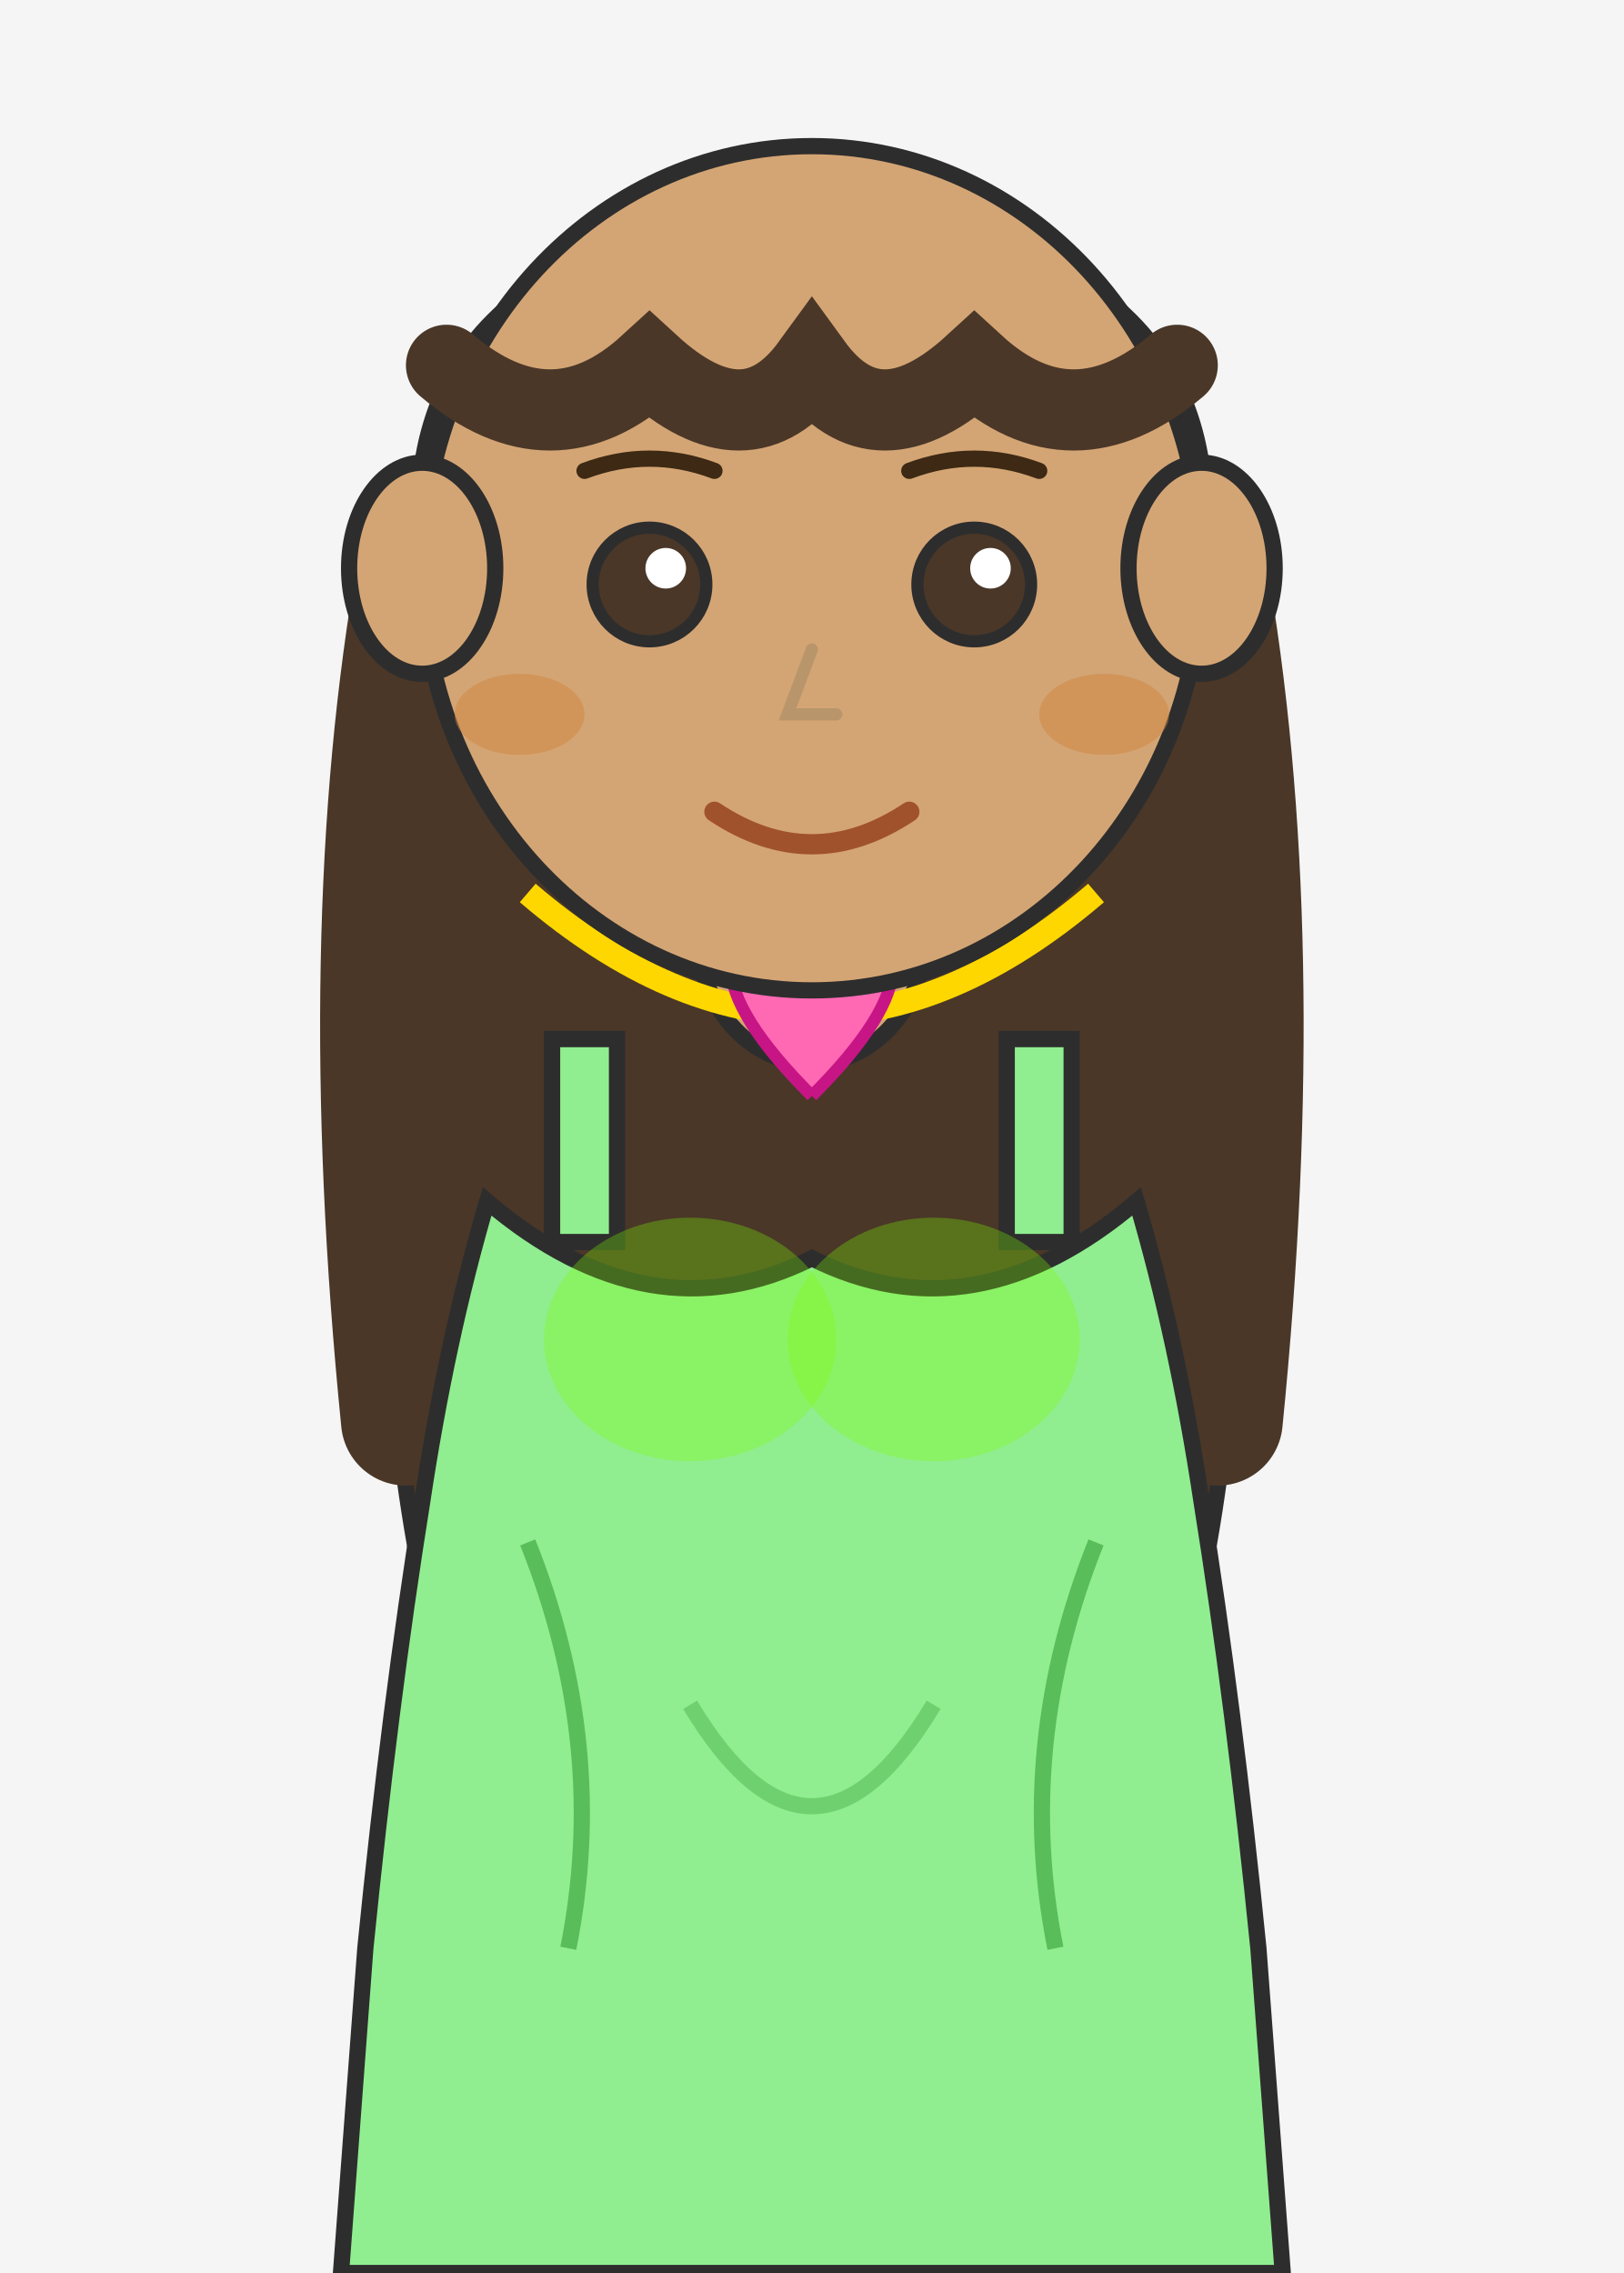
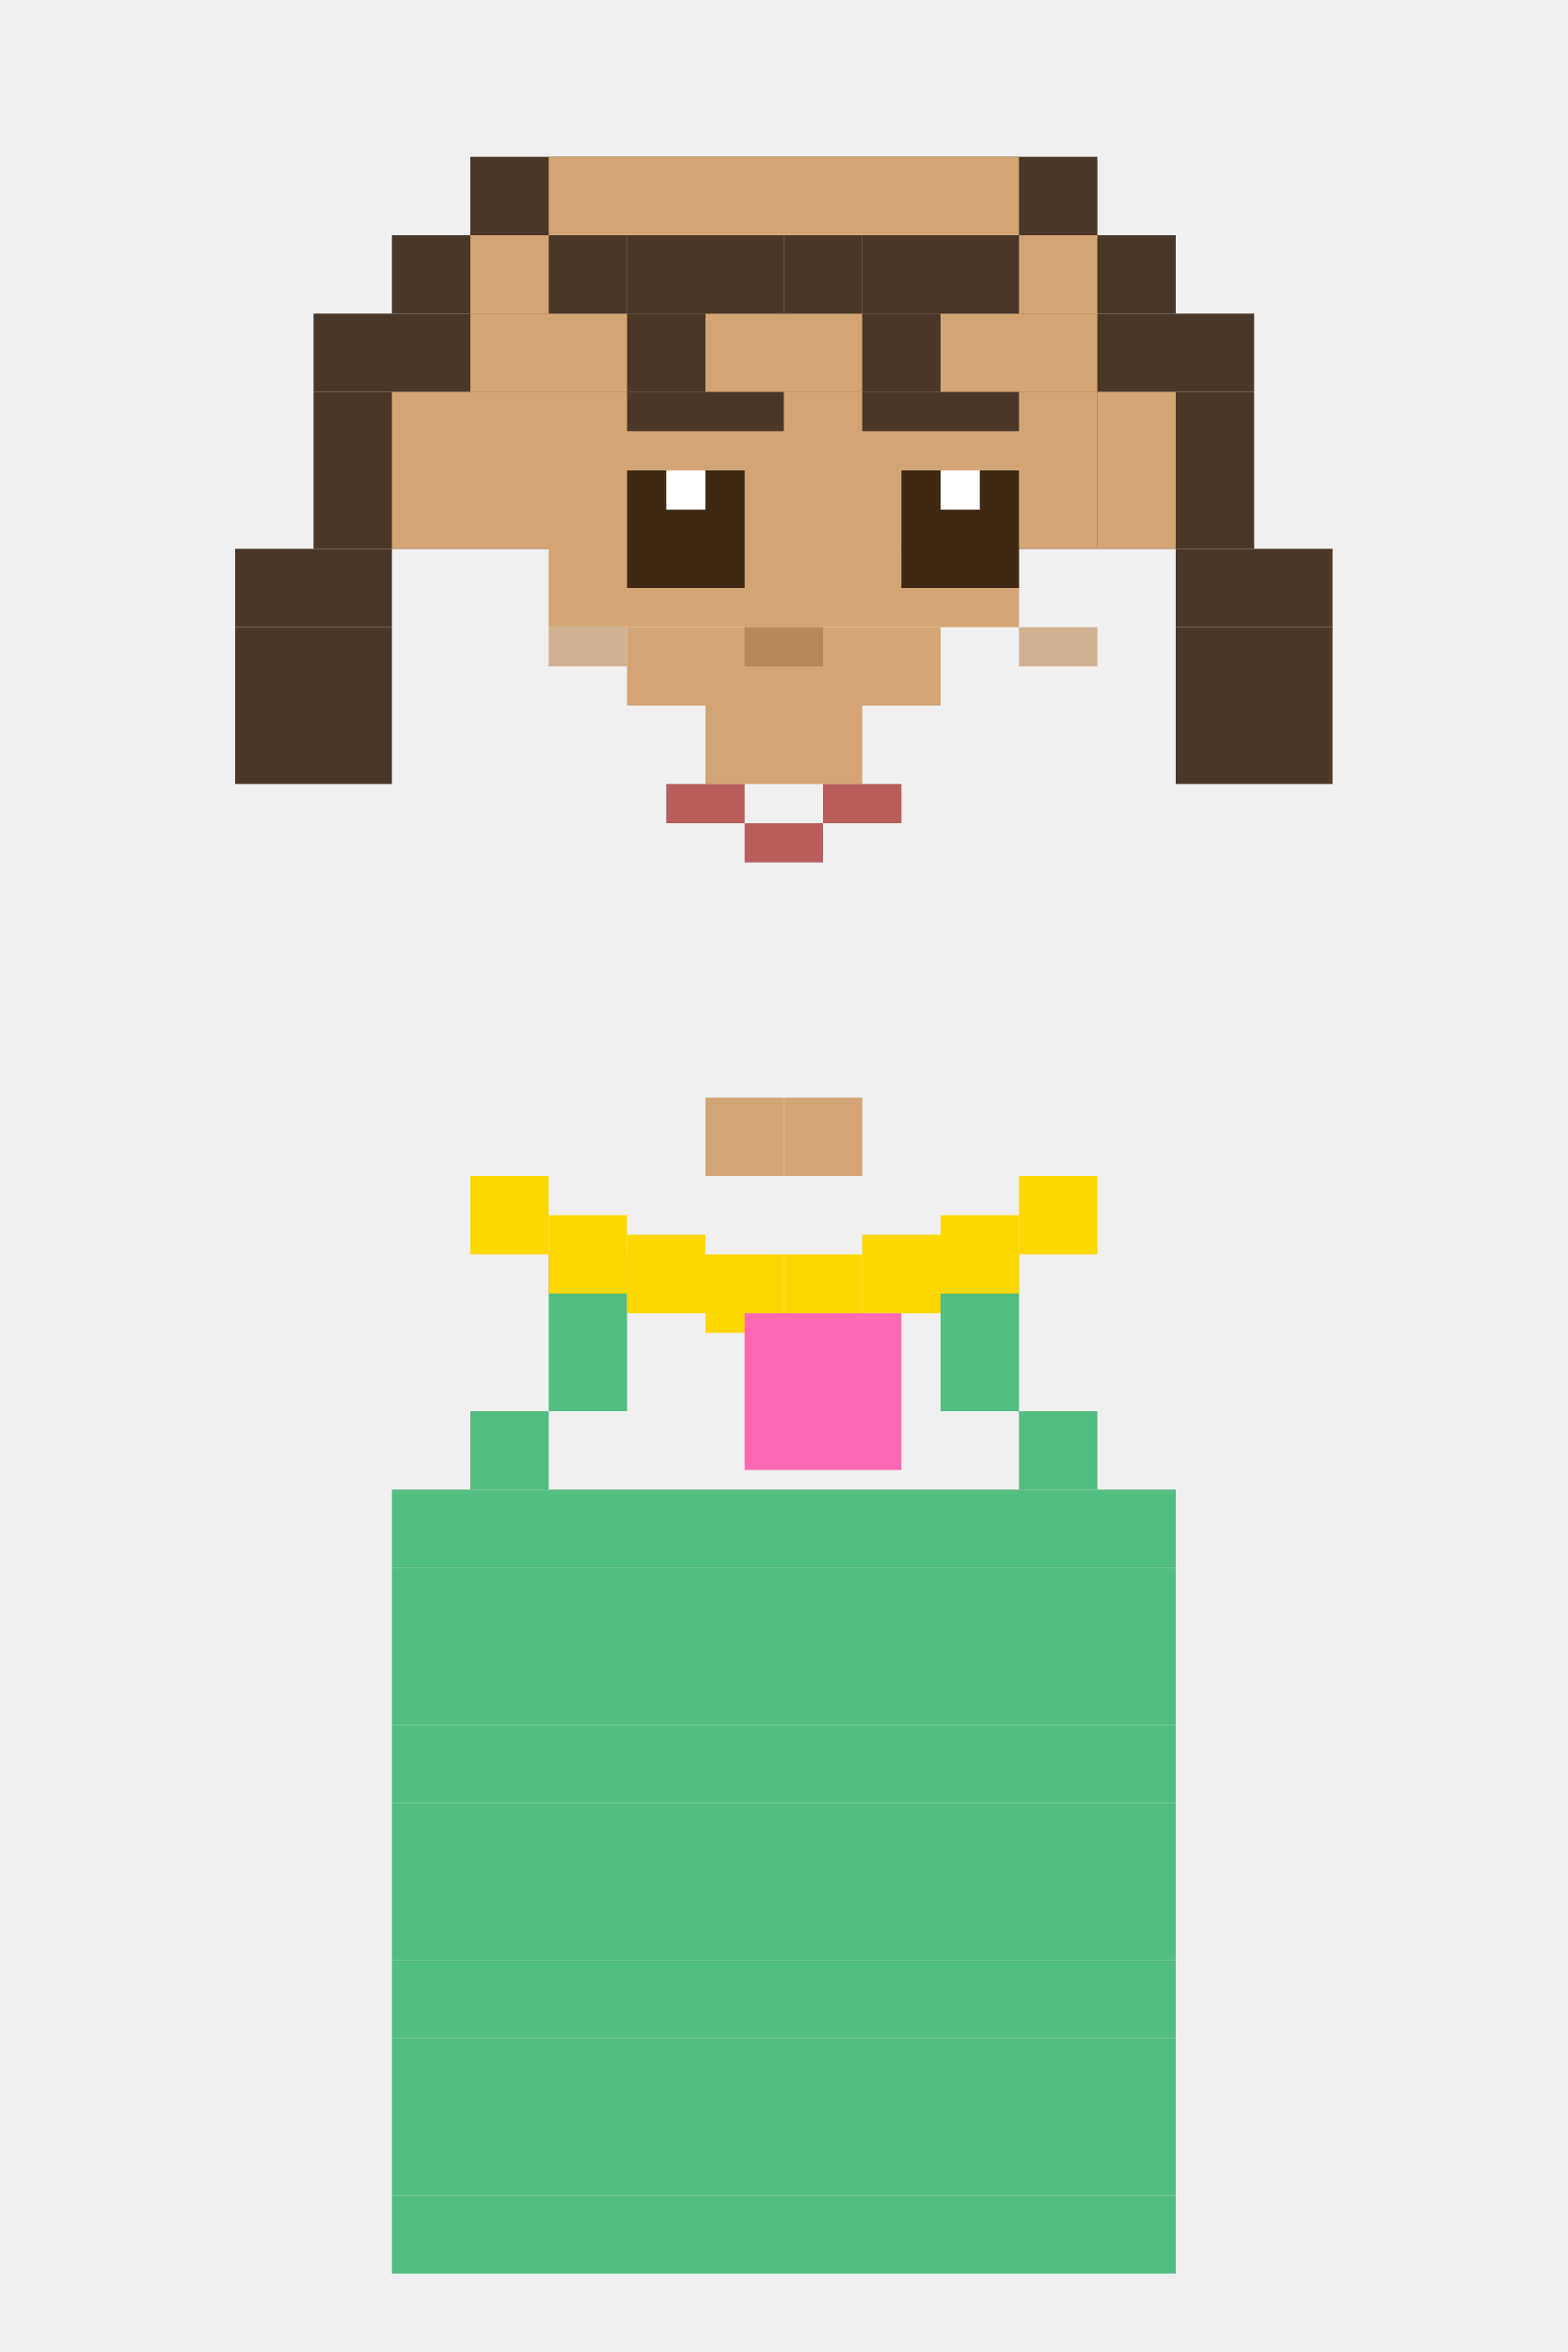
- <svg xmlns="http://www.w3.org/2000/svg" viewBox="0 0 200 280">
-   <rect width="200" height="280" fill="#f5f5f5" />
-   <path d="M 52 70 Q 47 30 100 25 Q 153 30 148 70 L 151 115 Q 155 160 148 195 L 52 195 Q 45 160 49 115 Z" fill="#4A3728" stroke="#2d2d2d" stroke-width="2" />
-   <path d="M 52 70 Q 44 115 50 175" fill="none" stroke="#4A3728" stroke-width="16" stroke-linecap="round" />
-   <path d="M 148 70 Q 156 115 150 175" fill="none" stroke="#4A3728" stroke-width="16" stroke-linecap="round" />
-   <rect x="68" y="128" width="8" height="25" fill="#90EE90" stroke="#2d2d2d" stroke-width="2" />
-   <rect x="124" y="128" width="8" height="25" fill="#90EE90" stroke="#2d2d2d" stroke-width="2" />
-   <path d="M 60 148             Q 55 165 52 185            Q 48 210 45 240            L 42 280            L 158 280            L 155 240            Q 152 210 148 185            Q 145 165 140 148            Q 120 165 100 155            Q 80 165 60 148 Z" fill="#90EE90" stroke="#2d2d2d" stroke-width="2" />
-   <ellipse cx="85" cy="165" rx="18" ry="15" fill="#7CFC00" opacity="0.3" />
-   <ellipse cx="115" cy="165" rx="18" ry="15" fill="#7CFC00" opacity="0.3" />
-   <path d="M 65 190 Q 75 215 70 240" fill="none" stroke="#228B22" stroke-width="2" opacity="0.5" />
-   <path d="M 135 190 Q 125 215 130 240" fill="none" stroke="#228B22" stroke-width="2" opacity="0.5" />
-   <path d="M 85 210 Q 100 235 115 210" fill="none" stroke="#228B22" stroke-width="2" opacity="0.3" />
-   <ellipse cx="100" cy="115" rx="14" ry="16" fill="#D4A574" stroke="#2d2d2d" stroke-width="2" />
-   <path id="chain-path" d="M65 110 Q100 140 135 110" fill="none" stroke="#FFD700" stroke-width="3" />
-   <g id="pendant-group" transform="translate(100, 125)">
-     <path d="M0 10 Q-10 0 -10 -6 Q-10 -12 0 -12 Q10 -12 10 -6 Q10 0 0 10" fill="#FF69B4" stroke="#C71585" stroke-width="1.5" />
+ <svg xmlns="http://www.w3.org/2000/svg" viewBox="0 0 80 120">
+   <g fill="#4A3728">
+     <rect x="24" y="8" width="32" height="4" />
+     <rect x="20" y="12" width="40" height="4" />
+     <rect x="16" y="16" width="48" height="4" />
+     <rect x="16" y="20" width="48" height="4" />
+     <rect x="16" y="24" width="48" height="4" />
+     <rect x="12" y="28" width="8" height="4" />
+     <rect x="12" y="32" width="8" height="4" />
+     <rect x="12" y="36" width="8" height="4" />
+     <rect x="60" y="28" width="8" height="4" />
+     <rect x="60" y="32" width="8" height="4" />
+     <rect x="60" y="36" width="8" height="4" />
  </g>
-   <circle id="neck-center" cx="100" cy="110" r="3" fill="none" />
-   <ellipse cx="100" cy="70" rx="48" ry="52" fill="#D4A574" stroke="#2d2d2d" stroke-width="2" />
-   <ellipse cx="52" cy="70" rx="9" ry="13" fill="#D4A574" stroke="#2d2d2d" stroke-width="2" />
-   <ellipse cx="148" cy="70" rx="9" ry="13" fill="#D4A574" stroke="#2d2d2d" stroke-width="2" />
-   <path d="M 55 45 Q 68 56 80 45 Q 92 56 100 45 Q 108 56 120 45 Q 132 56 145 45" fill="none" stroke="#4A3728" stroke-width="10" stroke-linecap="round" />
-   <path d="M 72 58 Q 80 55 88 58" fill="none" stroke="#3D2914" stroke-width="2" stroke-linecap="round" />
-   <path d="M 112 58 Q 120 55 128 58" fill="none" stroke="#3D2914" stroke-width="2" stroke-linecap="round" />
-   <circle cx="80" cy="72" r="7" fill="#4A3728" stroke="#2d2d2d" stroke-width="1.5" />
-   <circle cx="120" cy="72" r="7" fill="#4A3728" stroke="#2d2d2d" stroke-width="1.5" />
-   <circle cx="82" cy="70" r="2.5" fill="white" />
-   <circle cx="122" cy="70" r="2.5" fill="white" />
-   <ellipse cx="64" cy="88" rx="8" ry="5" fill="#CD853F" opacity="0.5" />
-   <ellipse cx="136" cy="88" rx="8" ry="5" fill="#CD853F" opacity="0.5" />
-   <path d="M 100 80 L 97 88 L 103 88" fill="none" stroke="#B8956A" stroke-width="1.5" stroke-linecap="round" />
-   <path d="M 88 100 Q 100 108 112 100" fill="none" stroke="#A0522D" stroke-width="2.5" stroke-linecap="round" />
+   <g fill="#52BE80">
+     <rect x="28" y="64" width="4" height="8" />
+     <rect x="48" y="64" width="4" height="8" />
+     <rect x="24" y="72" width="4" height="4" />
+     <rect x="52" y="72" width="4" height="4" />
+     <rect x="20" y="76" width="40" height="4" />
+     <rect x="20" y="80" width="40" height="4" />
+     <rect x="20" y="84" width="40" height="4" />
+     <rect x="20" y="88" width="40" height="4" />
+     <rect x="20" y="92" width="40" height="4" />
+     <rect x="20" y="96" width="40" height="4" />
+     <rect x="20" y="100" width="40" height="4" />
+     <rect x="20" y="104" width="40" height="4" />
+     <rect x="20" y="108" width="40" height="4" />
+     <rect x="20" y="112" width="40" height="4" />
+   </g>
+   <g fill="#D4A574">
+     <rect x="36" y="56" width="4" height="4" />
+     <rect x="40" y="56" width="4" height="4" />
+   </g>
+   <g id="necklace-group">
+     <rect x="24" y="60" width="4" height="4" fill="#FFD700" />
+     <rect x="28" y="62" width="4" height="4" fill="#FFD700" />
+     <rect x="32" y="63" width="4" height="4" fill="#FFD700" />
+     <rect x="36" y="64" width="4" height="4" fill="#FFD700" />
+     <rect x="40" y="64" width="4" height="4" fill="#FFD700" />
+     <rect x="44" y="63" width="4" height="4" fill="#FFD700" />
+     <rect x="48" y="62" width="4" height="4" fill="#FFD700" />
+     <rect x="52" y="60" width="4" height="4" fill="#FFD700" />
+     <g id="pendant-group" transform="translate(38, 67)">
+       <rect x="0" y="0" width="8" height="8" fill="#FF69B4" />
+     </g>
+   </g>
+   <g fill="#D4A574">
+     <rect x="28" y="8" width="24" height="4" />
+     <rect x="24" y="12" width="32" height="4" />
+     <rect x="24" y="16" width="32" height="4" />
+     <rect x="24" y="20" width="32" height="4" />
+     <rect x="24" y="24" width="32" height="4" />
+     <rect x="28" y="28" width="24" height="4" />
+     <rect x="32" y="32" width="16" height="4" />
+     <rect x="36" y="36" width="8" height="4" />
+   </g>
+   <g fill="#D4A574">
+     <rect x="20" y="20" width="4" height="8" />
+     <rect x="56" y="20" width="4" height="8" />
+   </g>
+   <g fill="#4A3728">
+     <rect x="28" y="12" width="4" height="4" />
+     <rect x="32" y="12" width="4" height="4" />
+     <rect x="36" y="12" width="4" height="4" />
+     <rect x="40" y="12" width="4" height="4" />
+     <rect x="44" y="12" width="4" height="4" />
+     <rect x="48" y="12" width="4" height="4" />
+     <rect x="32" y="16" width="4" height="4" />
+     <rect x="44" y="16" width="4" height="4" />
+   </g>
+   <g fill="#4A3728">
+     <rect x="32" y="20" width="8" height="2" />
+     <rect x="44" y="20" width="8" height="2" />
+   </g>
+   <g fill="#3D2914">
+     <rect x="32" y="24" width="6" height="6" />
+     <rect x="46" y="24" width="6" height="6" />
+   </g>
+   <g fill="#FFFFFF">
+     <rect x="34" y="24" width="2" height="2" />
+     <rect x="48" y="24" width="2" height="2" />
+   </g>
+   <g fill="#C4956A" opacity="0.7">
+     <rect x="28" y="32" width="4" height="2" />
+     <rect x="52" y="32" width="4" height="2" />
+   </g>
+   <g fill="#B8885A">
+     <rect x="38" y="32" width="4" height="2" />
+   </g>
+   <g fill="#B85C5C">
+     <rect x="34" y="40" width="4" height="2" />
+     <rect x="38" y="42" width="4" height="2" />
+     <rect x="42" y="40" width="4" height="2" />
+   </g>
</svg>
